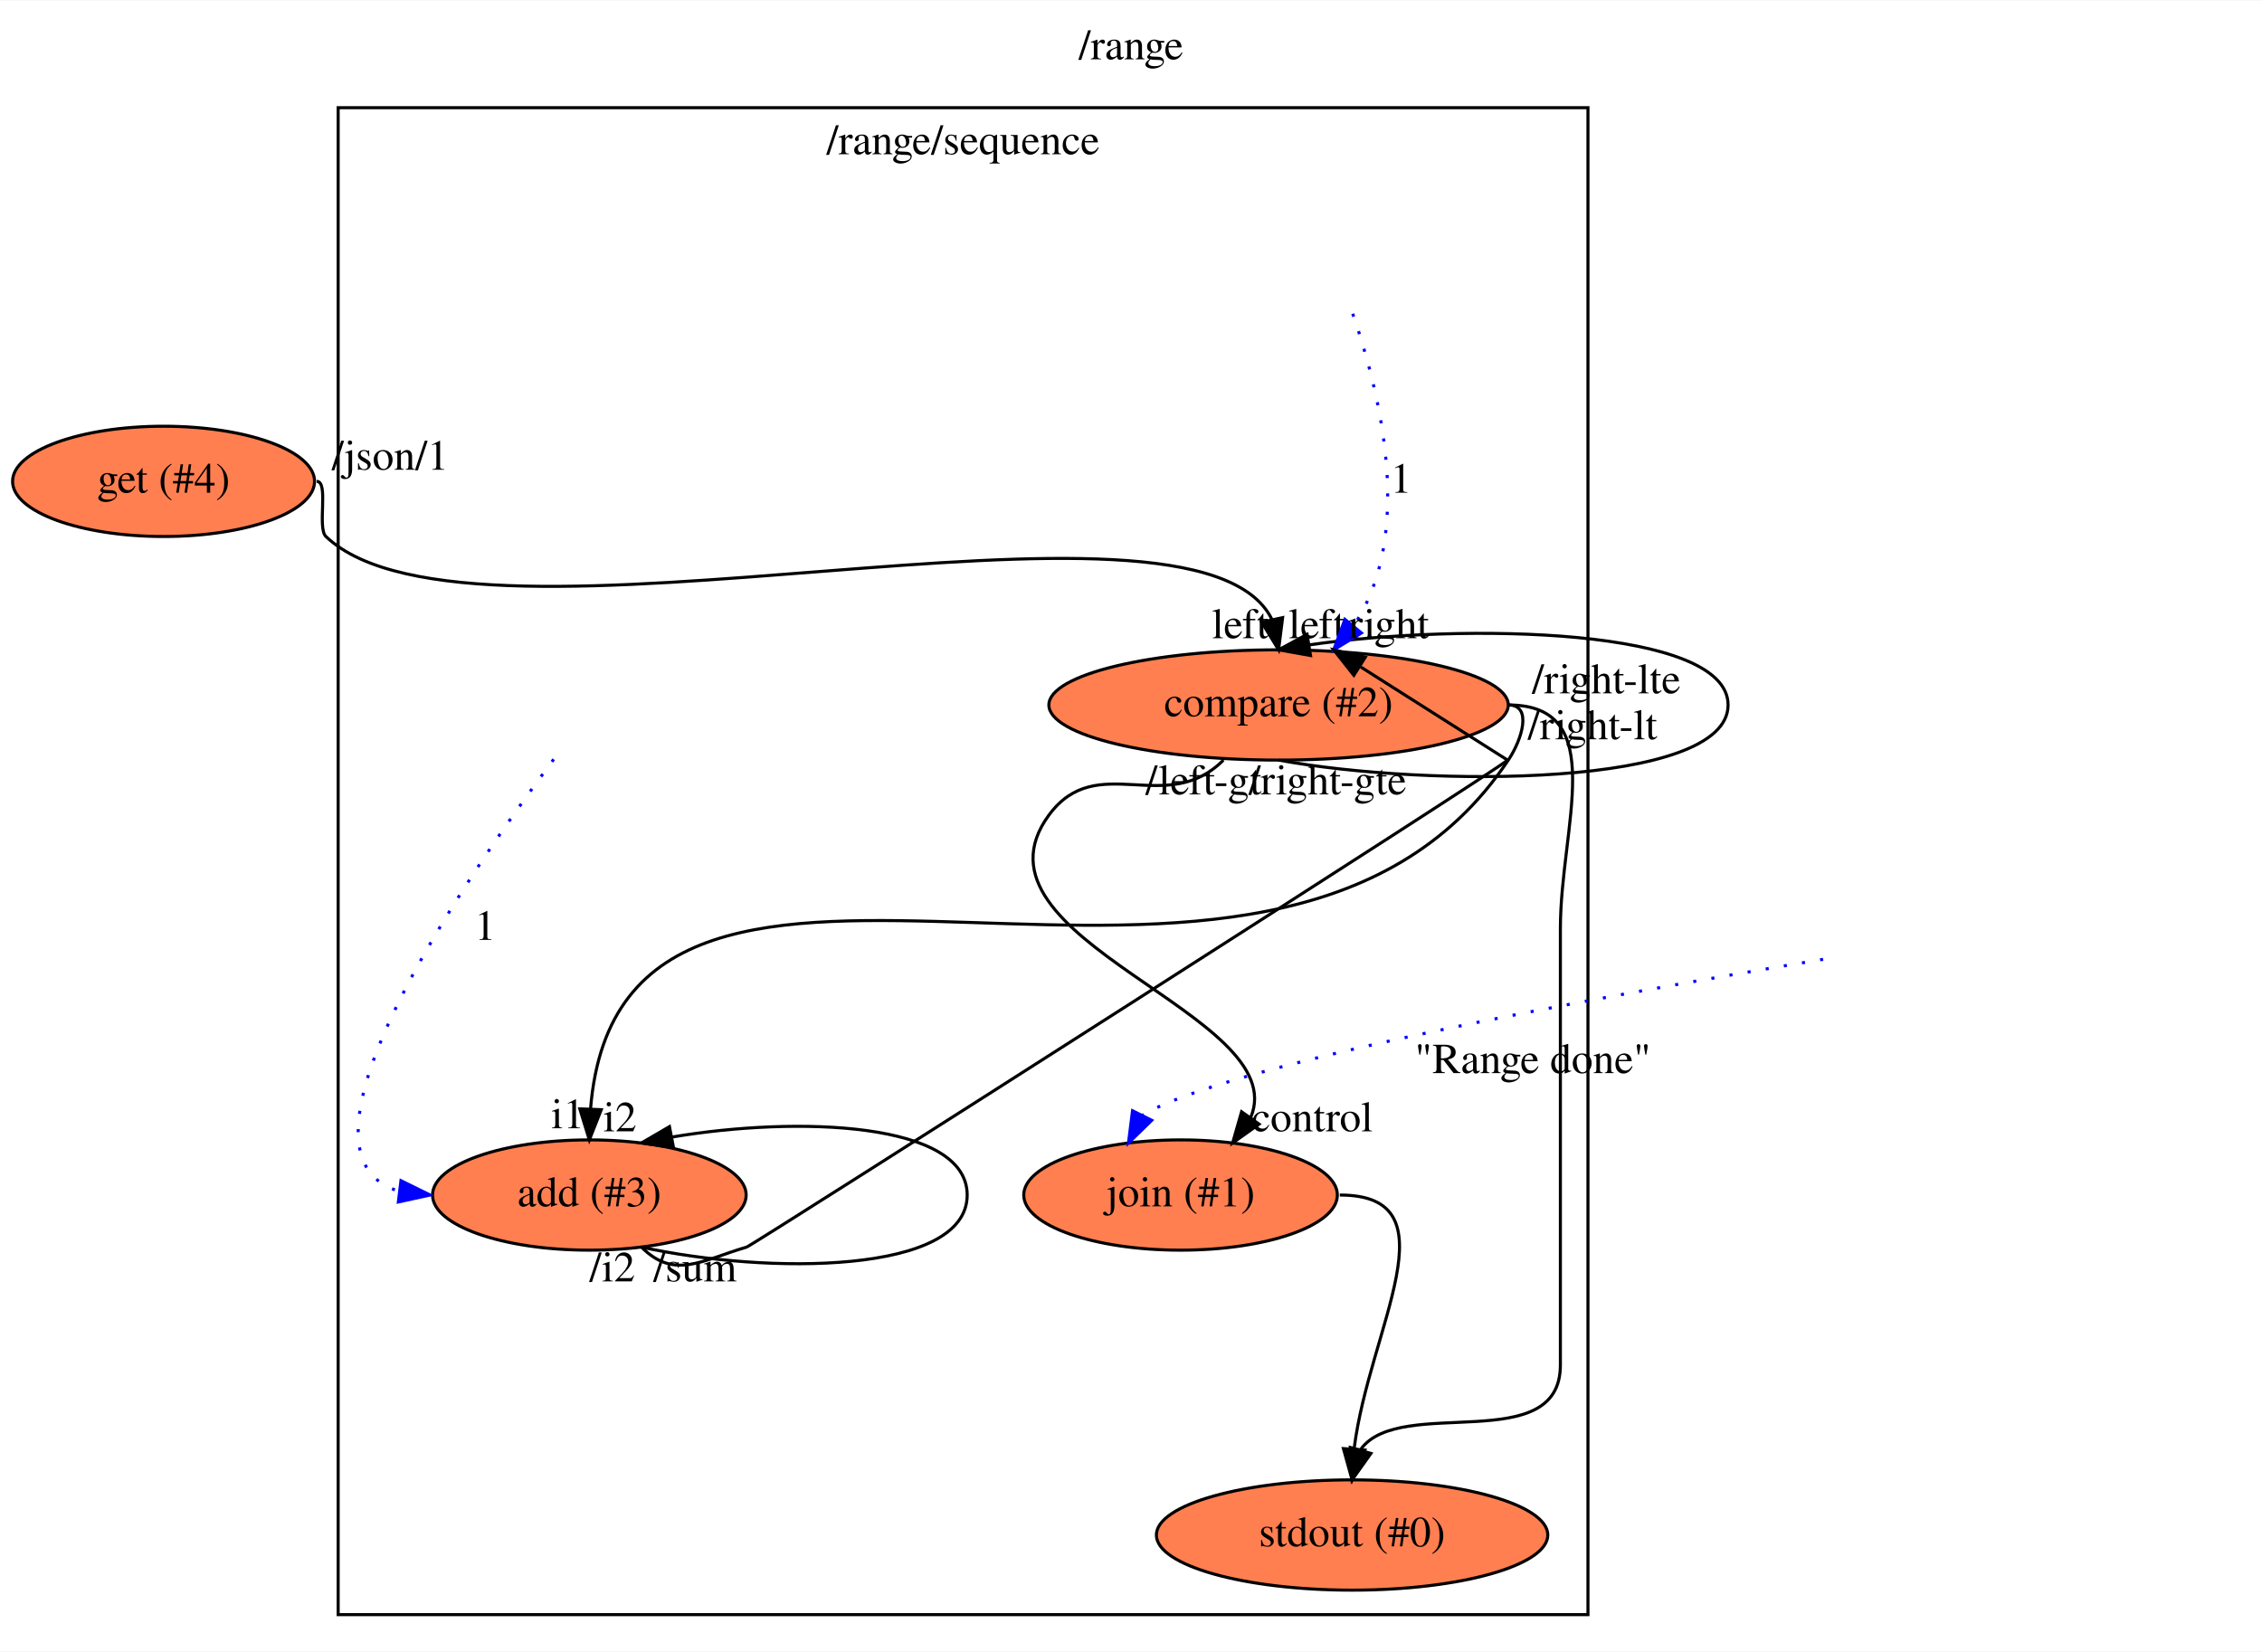
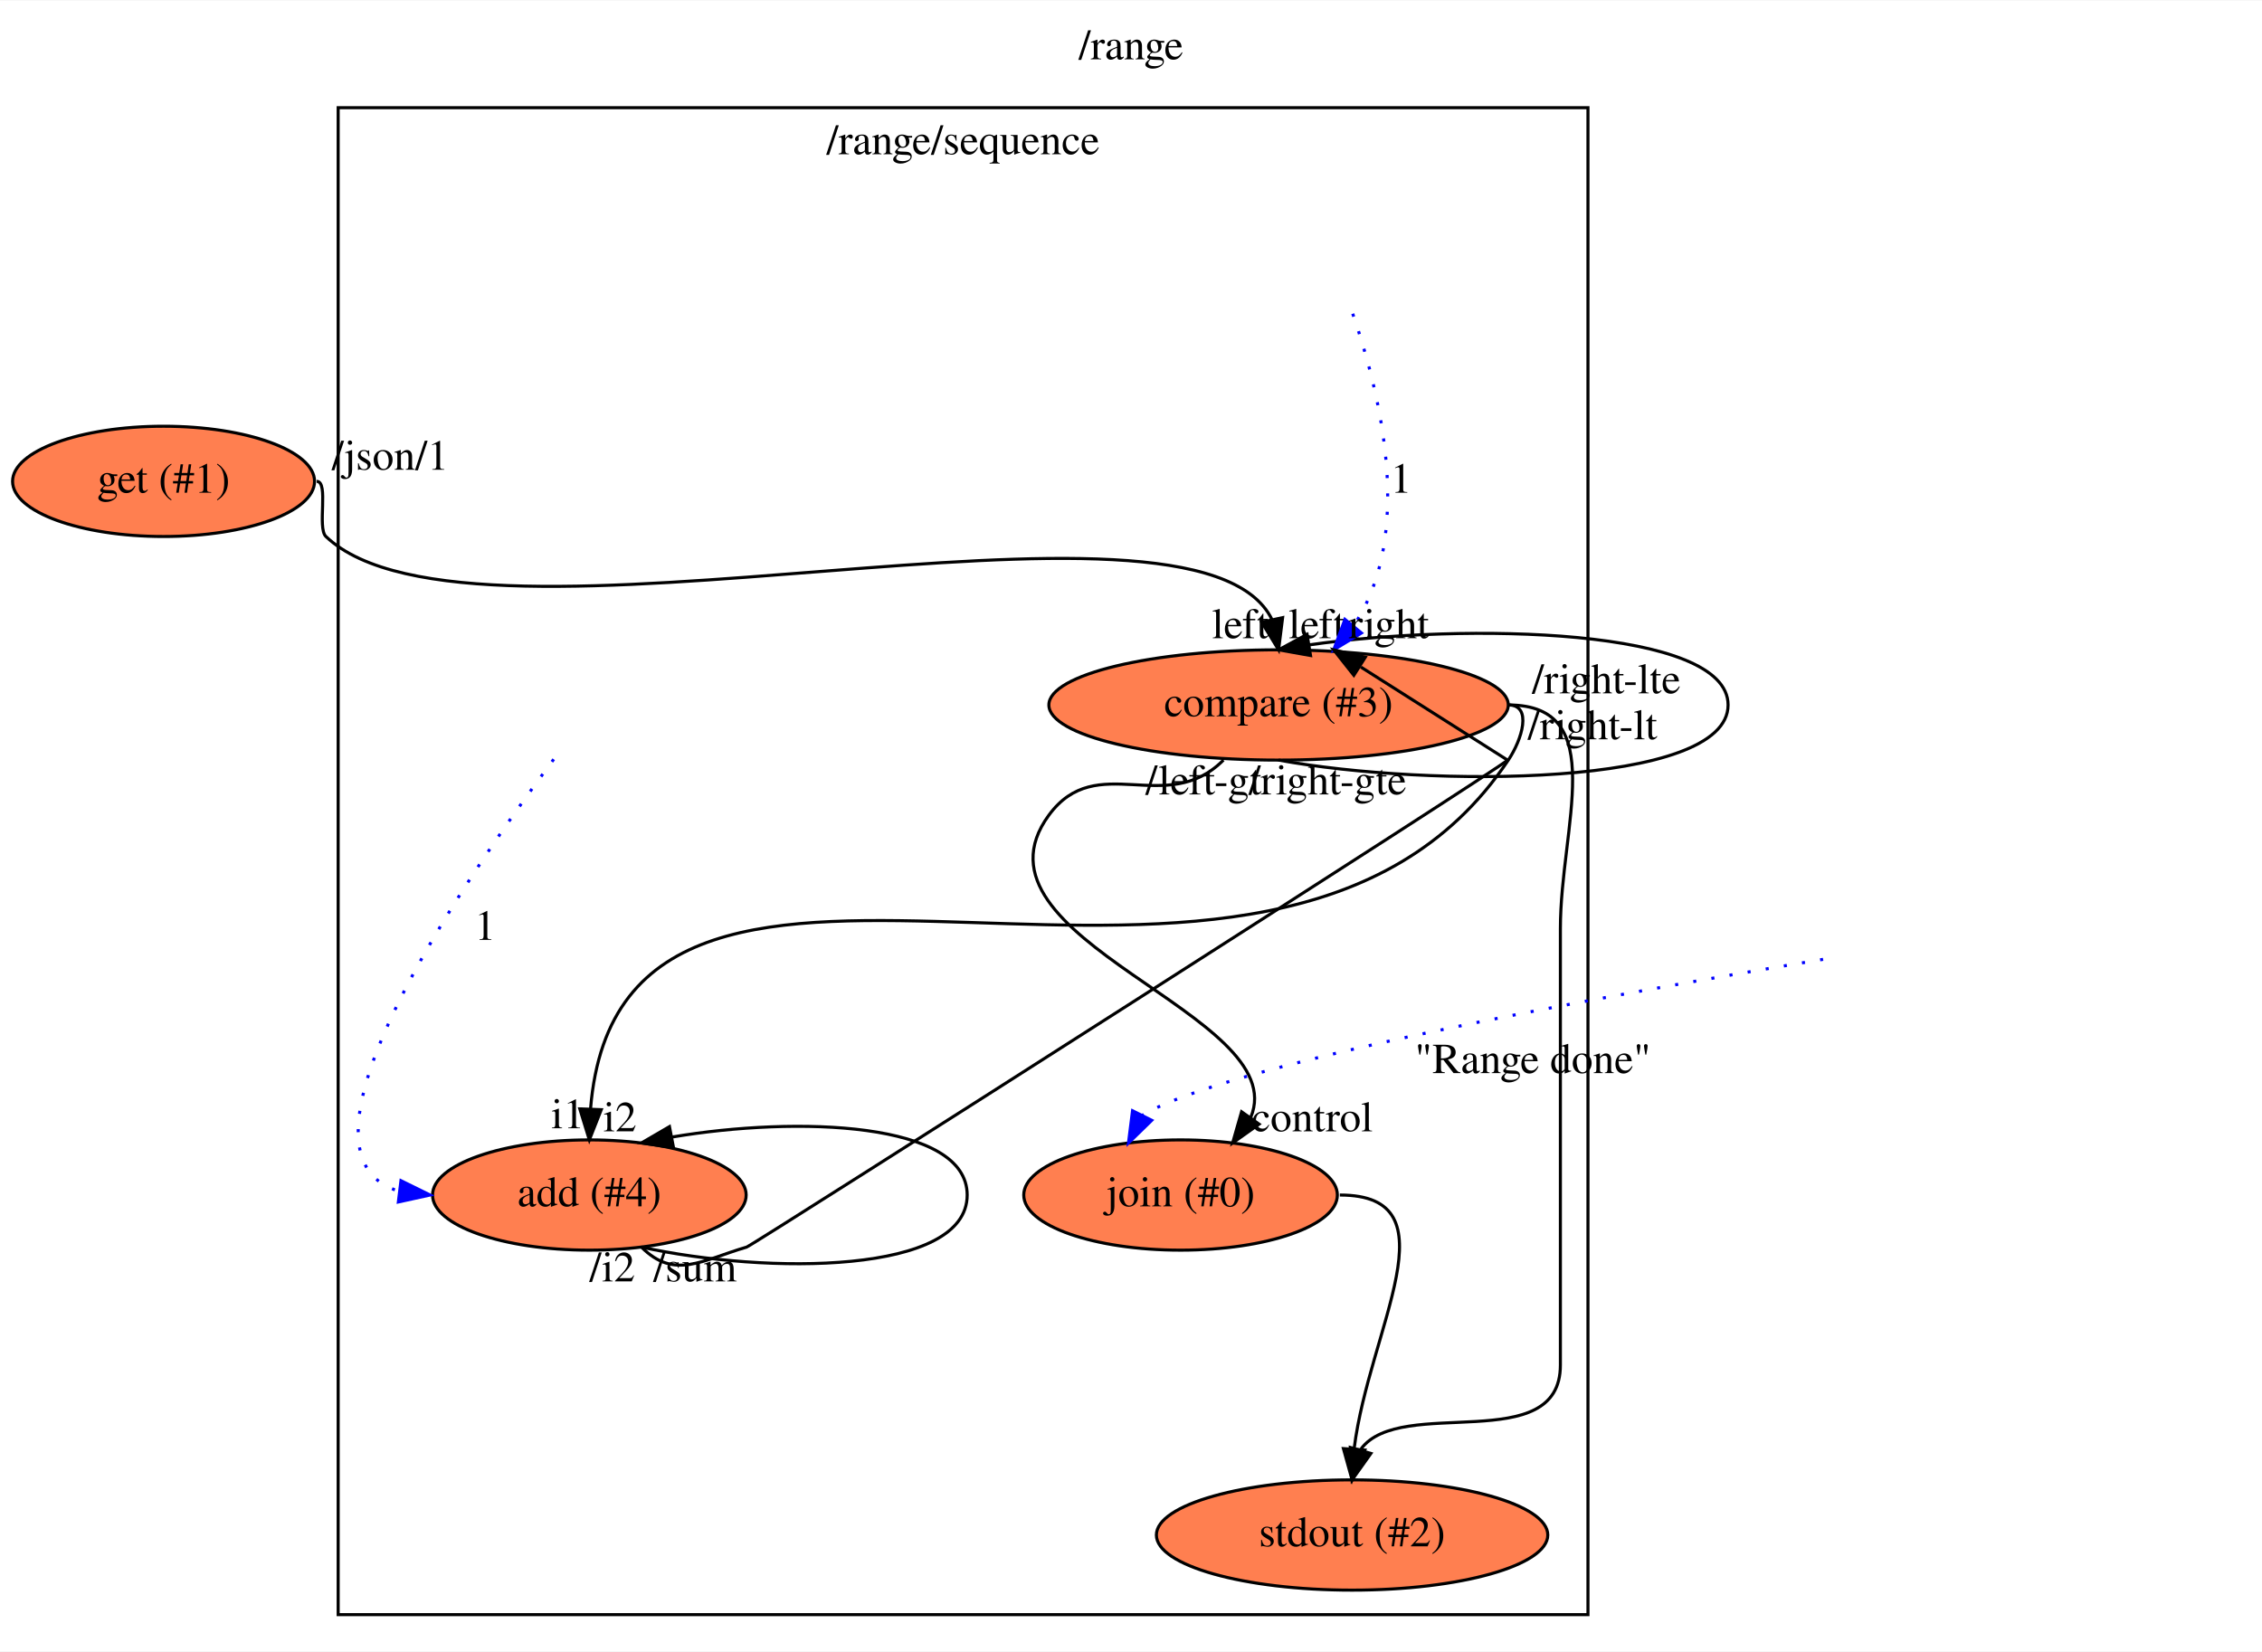
<svg xmlns="http://www.w3.org/2000/svg" xmlns:xlink="http://www.w3.org/1999/xlink" width="738pt" height="539pt" viewBox="0.00 0.00 738.44 539.00">
  <g id="graph0" class="graph" transform="scale(1 1) rotate(0) translate(4 535)">
    <polygon fill="#ffffff" stroke="transparent" points="-4,4 -4,-535 734.439,-535 734.439,4 -4,4" />
    <text text-anchor="middle" x="365.219" y="-515.8" font-family="Times,serif" font-size="14.00" fill="#000000">/range</text>
    <g id="clust1" class="cluster">
      <polygon fill="none" stroke="#000000" points="106.396,-8 106.396,-500 514.396,-500 514.396,-8 106.396,-8" />
      <text text-anchor="middle" x="310.396" y="-484.8" font-family="Times,serif" font-size="14.00" fill="#000000">/range/sequence</text>
    </g>
    <g id="node1" class="node">
      <g id="a_node1">
-         <a xlink:href="file:///home/travis/build/andrewdavidmackenzie/flow/flowr/src/lib/flowruntime/args/get.html" xlink:title="get (#4)">
+         <a xlink:href="file:///home/travis/build/andrewdavidmackenzie/flow/flowr/src/lib/flowruntime/args/get.html" xlink:title="get (#1)">
          <ellipse fill="#ff7f50" stroke="#000000" cx="49.396" cy="-378" rx="49.291" ry="18" />
-           <text text-anchor="middle" x="49.396" y="-374.3" font-family="Times,serif" font-size="14.00" fill="#000000">get (#4)</text>
+           <text text-anchor="middle" x="49.396" y="-374.3" font-family="Times,serif" font-size="14.00" fill="#000000">get (#1)</text>
        </a>
      </g>
    </g>
    <g id="node2" class="node">
      <g id="a_node2">
-         <a xlink:href="file:///home/travis/build/andrewdavidmackenzie/flow/flowstdlib/control/compare_switch/compare_switch.html" xlink:title="compare (#2)">
+         <a xlink:href="file:///home/travis/build/andrewdavidmackenzie/flow/flowstdlib/control/compare_switch/compare_switch.html" xlink:title="compare (#3)">
          <ellipse fill="#ff7f50" stroke="#000000" cx="413.396" cy="-305" rx="74.987" ry="18" />
-           <text text-anchor="middle" x="413.396" y="-301.3" font-family="Times,serif" font-size="14.00" fill="#000000">compare (#2)</text>
+           <text text-anchor="middle" x="413.396" y="-301.3" font-family="Times,serif" font-size="14.00" fill="#000000">compare (#3)</text>
        </a>
      </g>
    </g>
    <g id="edge1" class="edge">
      <path fill="none" stroke="#000000" d="M99.396,-378C103.451,-378 99.462,-362.8 102.396,-360 150.09,-314.484 386.49,-384.45 411.29,-332.798" />
      <polygon fill="#000000" stroke="#000000" points="414.716,-333.512 413.396,-323 407.873,-332.041 414.716,-333.512" />
      <text text-anchor="middle" x="400.896" y="-326.8" font-family="Times,serif" font-size="14.00" fill="#000000">left</text>
      <text text-anchor="middle" x="123.396" y="-381.8" font-family="Times,serif" font-size="14.00" fill="#000000">/json/1</text>
    </g>
    <g id="edge4" class="edge">
      <path fill="none" stroke="#000000" d="M413.396,-287C462.31,-278 560.139,-278 560.139,-305 560.139,-330.26 474.514,-331.888 423.424,-324.623" />
      <polygon fill="#000000" stroke="#000000" points="423.826,-321.143 413.396,-323 422.708,-328.053 423.826,-321.143" />
      <text text-anchor="middle" x="425.896" y="-326.8" font-family="Times,serif" font-size="14.00" fill="#000000">left</text>
      <text text-anchor="middle" x="388.896" y="-275.8" font-family="Times,serif" font-size="14.00" fill="#000000">/left-gt</text>
    </g>
    <g id="node4" class="node">
      <g id="a_node4">
-         <a xlink:href="file:///home/travis/build/andrewdavidmackenzie/flow/flowr/src/lib/flowruntime/stdio/stdout.html" xlink:title="stdout (#0)">
+         <a xlink:href="file:///home/travis/build/andrewdavidmackenzie/flow/flowr/src/lib/flowruntime/stdio/stdout.html" xlink:title="stdout (#2)">
          <ellipse fill="#ff7f50" stroke="#000000" cx="437.396" cy="-34" rx="63.889" ry="18" />
-           <text text-anchor="middle" x="437.396" y="-30.3" font-family="Times,serif" font-size="14.00" fill="#000000">stdout (#0)</text>
+           <text text-anchor="middle" x="437.396" y="-30.3" font-family="Times,serif" font-size="14.00" fill="#000000">stdout (#2)</text>
        </a>
      </g>
    </g>
    <g id="edge3" class="edge">
      <path fill="none" stroke="#000000" d="M488.396,-305C521.708,-305 505.396,-265.313 505.396,-232 505.396,-232 505.396,-232 505.396,-89.5 505.396,-59.301 453.333,-79.663 440.317,-62.105" />
      <polygon fill="#000000" stroke="#000000" points="443.536,-60.634 437.396,-52 436.811,-62.579 443.536,-60.634" />
      <text text-anchor="middle" x="520.396" y="-308.8" font-family="Times,serif" font-size="14.00" fill="#000000">/right-lte</text>
    </g>
    <g id="node5" class="node">
      <g id="a_node5">
-         <a xlink:href="file:///home/travis/build/andrewdavidmackenzie/flow/flowstdlib/math/add/add.html" xlink:title="add (#3)">
+         <a xlink:href="file:///home/travis/build/andrewdavidmackenzie/flow/flowstdlib/math/add/add.html" xlink:title="add (#4)">
          <ellipse fill="#ff7f50" stroke="#000000" cx="188.396" cy="-145" rx="51.191" ry="18" />
-           <text text-anchor="middle" x="188.396" y="-141.3" font-family="Times,serif" font-size="14.00" fill="#000000">add (#3)</text>
+           <text text-anchor="middle" x="188.396" y="-141.3" font-family="Times,serif" font-size="14.00" fill="#000000">add (#4)</text>
        </a>
      </g>
    </g>
    <g id="edge5" class="edge">
      <path fill="none" stroke="#000000" d="M488.396,-305C496.396,-305 492.843,-293.65 488.396,-287 410.154,-169.999 199.045,-300.583 188.783,-173.066" />
      <polygon fill="#000000" stroke="#000000" points="192.278,-172.858 188.396,-163 185.283,-173.127 192.278,-172.858" />
      <text text-anchor="middle" x="181.396" y="-166.8" font-family="Times,serif" font-size="14.00" fill="#000000">i1</text>
      <text text-anchor="middle" x="515.896" y="-293.8" font-family="Times,serif" font-size="14.00" fill="#000000">/right-lt</text>
    </g>
    <g id="node6" class="node">
      <g id="a_node6">
-         <a xlink:href="file:///home/travis/build/andrewdavidmackenzie/flow/flowstdlib/control/join/join.html" xlink:title="join (#1)">
+         <a xlink:href="file:///home/travis/build/andrewdavidmackenzie/flow/flowstdlib/control/join/join.html" xlink:title="join (#0)">
          <ellipse fill="#ff7f50" stroke="#000000" cx="381.396" cy="-145" rx="51.191" ry="18" />
-           <text text-anchor="middle" x="381.396" y="-141.3" font-family="Times,serif" font-size="14.00" fill="#000000">join (#1)</text>
+           <text text-anchor="middle" x="381.396" y="-141.3" font-family="Times,serif" font-size="14.00" fill="#000000">join (#0)</text>
        </a>
      </g>
    </g>
    <g id="edge6" class="edge">
      <path fill="none" stroke="#000000" d="M395.396,-287C376.61,-268.215 354.1,-290.428 338.396,-269 308.558,-228.288 418.433,-204.293 404.317,-170.365" />
      <polygon fill="#000000" stroke="#000000" points="407.03,-168.14 398.396,-162 401.317,-172.184 407.03,-168.14" />
      <text text-anchor="middle" x="424.396" y="-165.8" font-family="Times,serif" font-size="14.00" fill="#000000">control</text>
      <text text-anchor="middle" x="429.396" y="-275.8" font-family="Times,serif" font-size="14.00" fill="#000000">/right-gte</text>
    </g>
    <g id="edge2" class="edge">
      <path fill="none" stroke="#0000ff" stroke-dasharray="1,5" d="M437.608,-432.726C446.453,-407.208 457.964,-360.689 437.916,-330.921" />
      <polygon fill="#0000ff" stroke="#0000ff" points="440.453,-328.496 431.396,-323 435.049,-332.945 440.453,-328.496" />
      <text text-anchor="middle" x="453.396" y="-374.3" font-family="Times,serif" font-size="14.00" fill="#000000">1</text>
    </g>
    <g id="edge9" class="edge">
      <path fill="none" stroke="#000000" d="M205.396,-128C216.189,-117.206 225.091,-123.713 239.741,-128 241.707,-128.575 487.156,-285.203 488.139,-287 488.139,-287 456.221,-307.25 440.262,-317.375" />
      <polygon fill="#000000" stroke="#000000" points="437.965,-314.687 431.396,-323 441.715,-320.598 437.965,-314.687" />
      <text text-anchor="middle" x="449.396" y="-326.8" font-family="Times,serif" font-size="14.00" fill="#000000">right</text>
      <text text-anchor="middle" x="222.896" y="-116.8" font-family="Times,serif" font-size="14.00" fill="#000000">/sum</text>
    </g>
    <g id="edge8" class="edge">
      <path fill="none" stroke="#000000" d="M205.396,-128C246.511,-119 311.741,-119 311.741,-145 311.741,-168.969 256.305,-170.841 215.431,-163.936" />
      <polygon fill="#000000" stroke="#000000" points="215.878,-160.458 205.396,-162 214.551,-167.331 215.878,-160.458" />
      <text text-anchor="middle" x="198.396" y="-165.8" font-family="Times,serif" font-size="14.00" fill="#000000">i2</text>
      <text text-anchor="middle" x="195.896" y="-116.8" font-family="Times,serif" font-size="14.00" fill="#000000">/i2</text>
    </g>
    <g id="edge11" class="edge">
      <path fill="none" stroke="#000000" d="M433.396,-145C471.373,-145 442.997,-101.494 438.086,-62.354" />
      <polygon fill="#000000" stroke="#000000" points="441.553,-61.745 437.396,-52 434.569,-62.211 441.553,-61.745" />
    </g>
    <g id="edge7" class="edge">
      <path fill="none" stroke="#0000ff" stroke-dasharray="1,5" d="M176.758,-287.266C147.71,-248.293 85.597,-157.724 126.443,-146.211" />
      <polygon fill="#0000ff" stroke="#0000ff" points="126.892,-149.682 136.396,-145 126.046,-142.734 126.892,-149.682" />
      <text text-anchor="middle" x="154.396" y="-228.3" font-family="Times,serif" font-size="14.00" fill="#000000">1</text>
    </g>
    <g id="edge10" class="edge">
      <path fill="none" stroke="#0000ff" stroke-dasharray="1,5" d="M591.161,-221.95C515.721,-209.399 396.317,-187.568 368.889,-171.021" />
      <polygon fill="#0000ff" stroke="#0000ff" points="371.987,-169.391 364.396,-162 365.721,-172.512 371.987,-169.391" />
      <text text-anchor="middle" x="496.396" y="-184.8" font-family="Times,serif" font-size="14.00" fill="#000000">"Range done"</text>
    </g>
  </g>
</svg>
